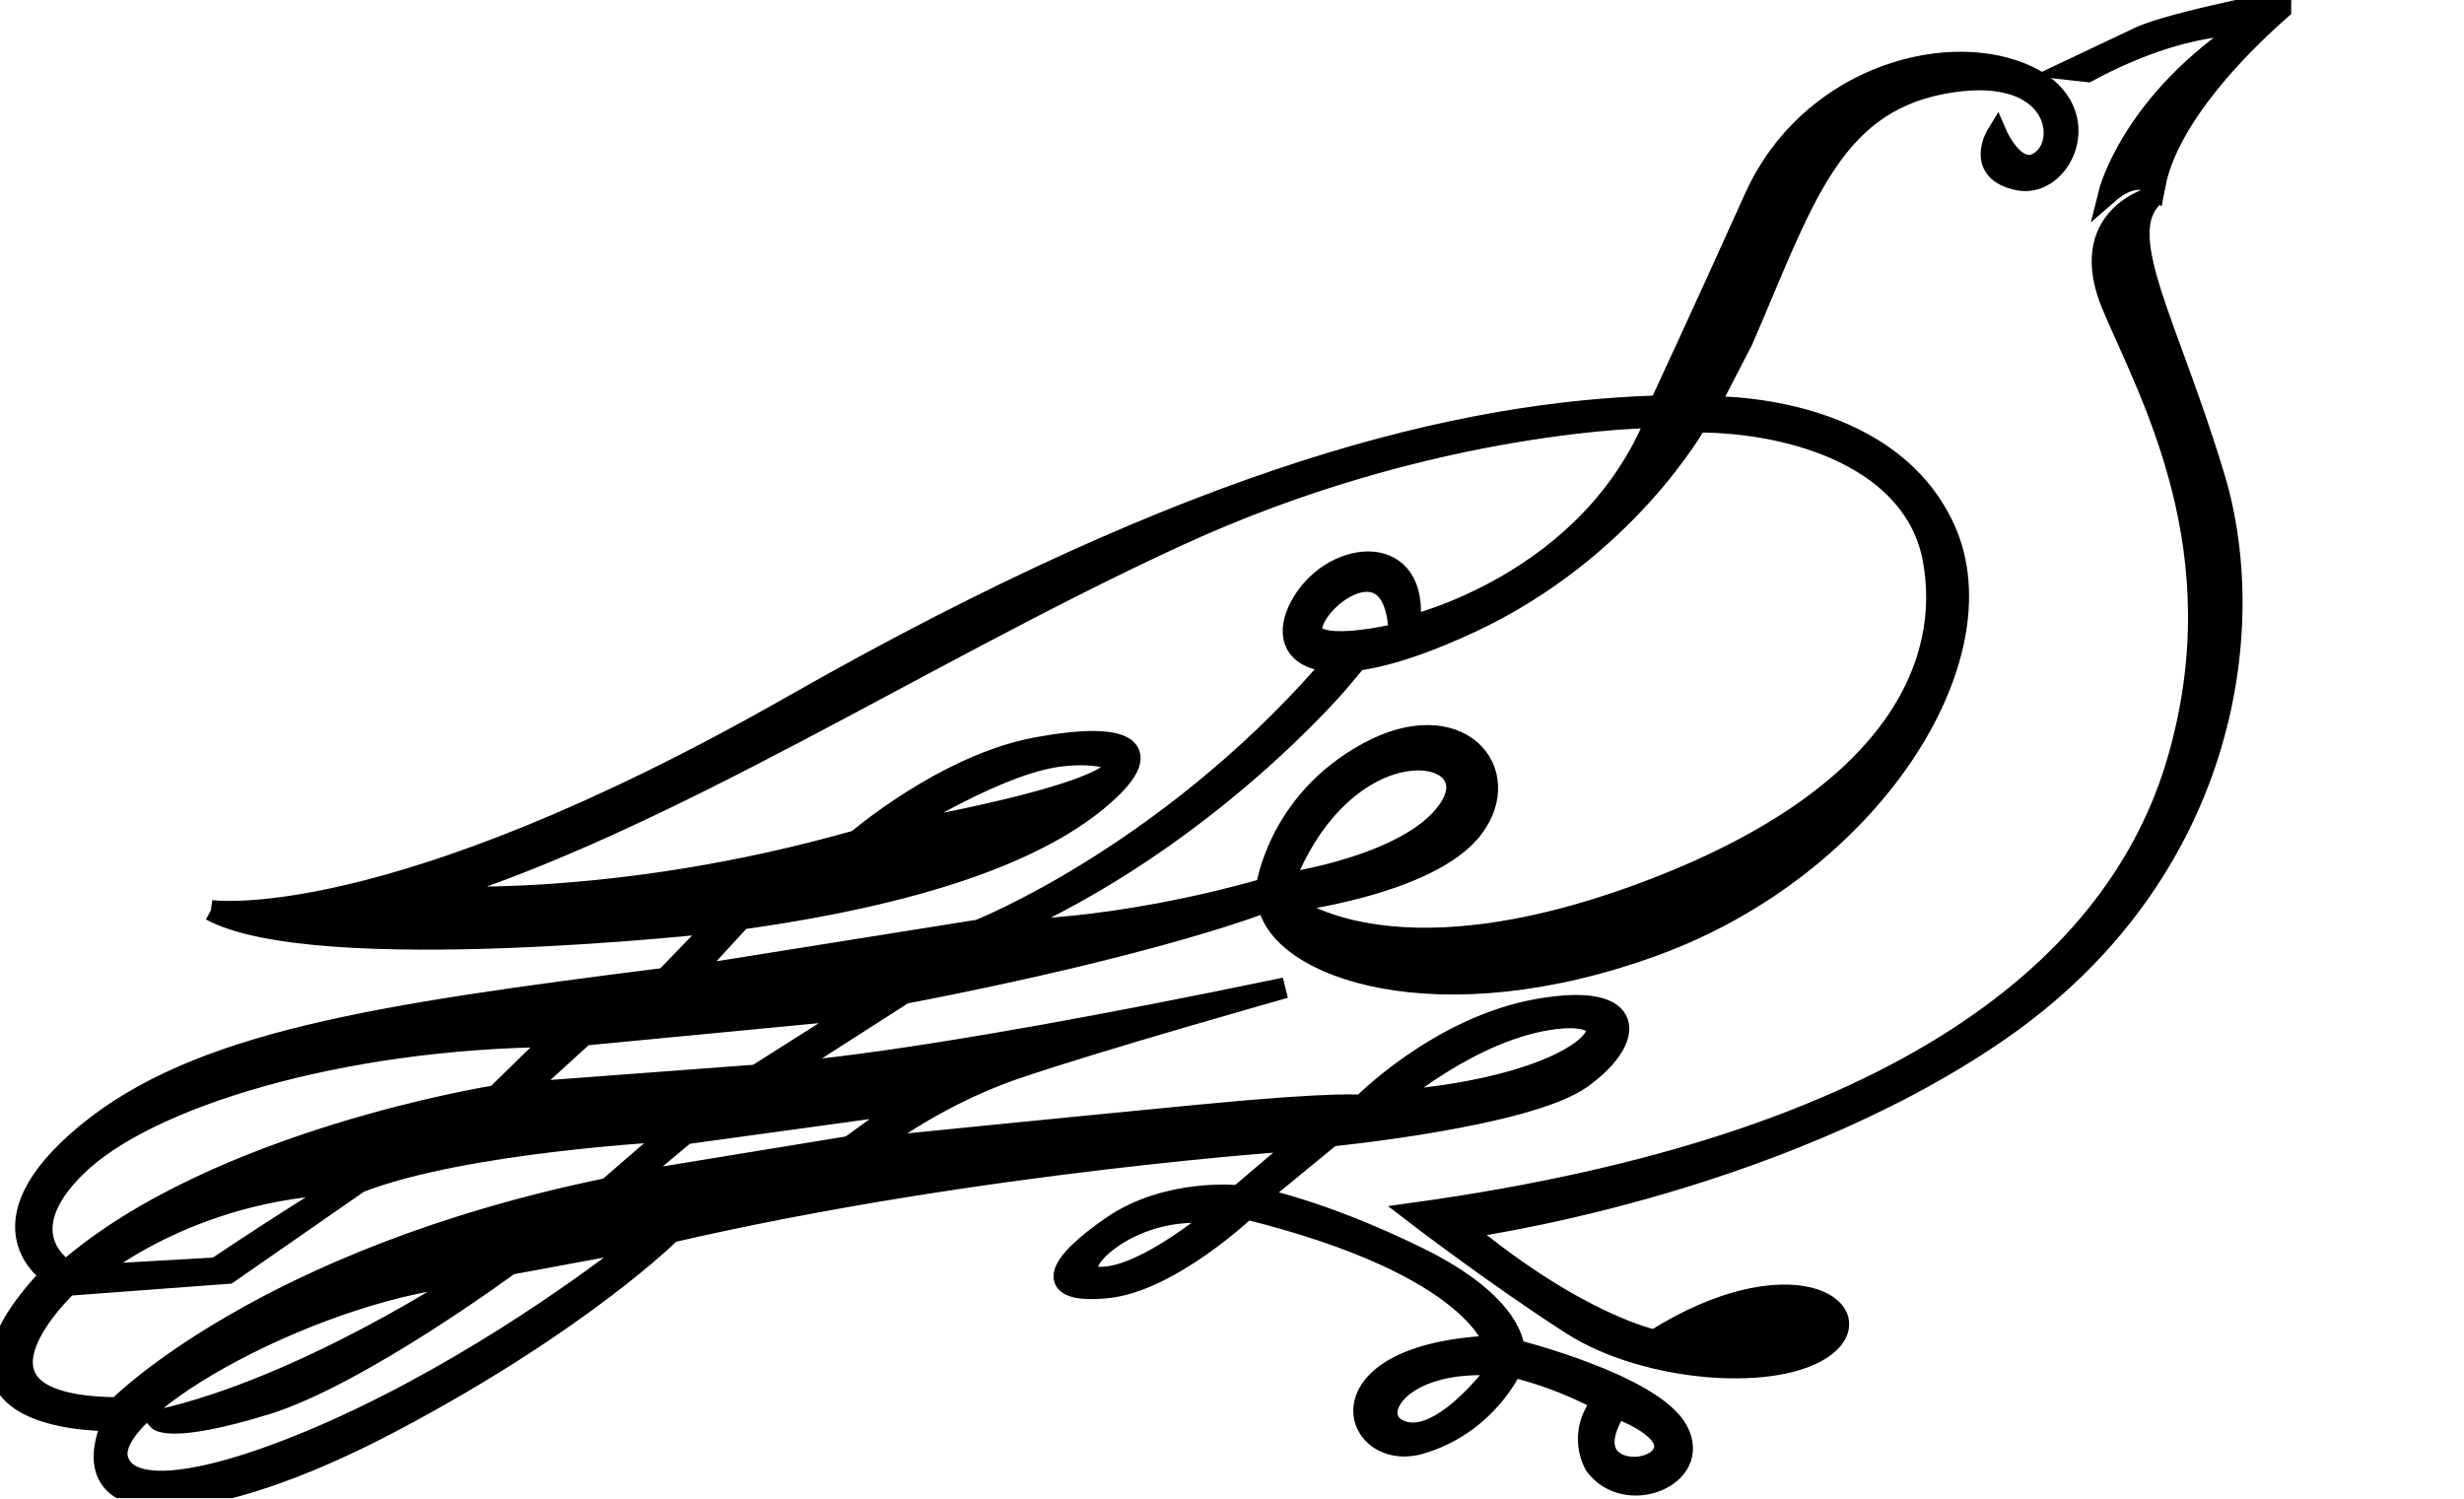
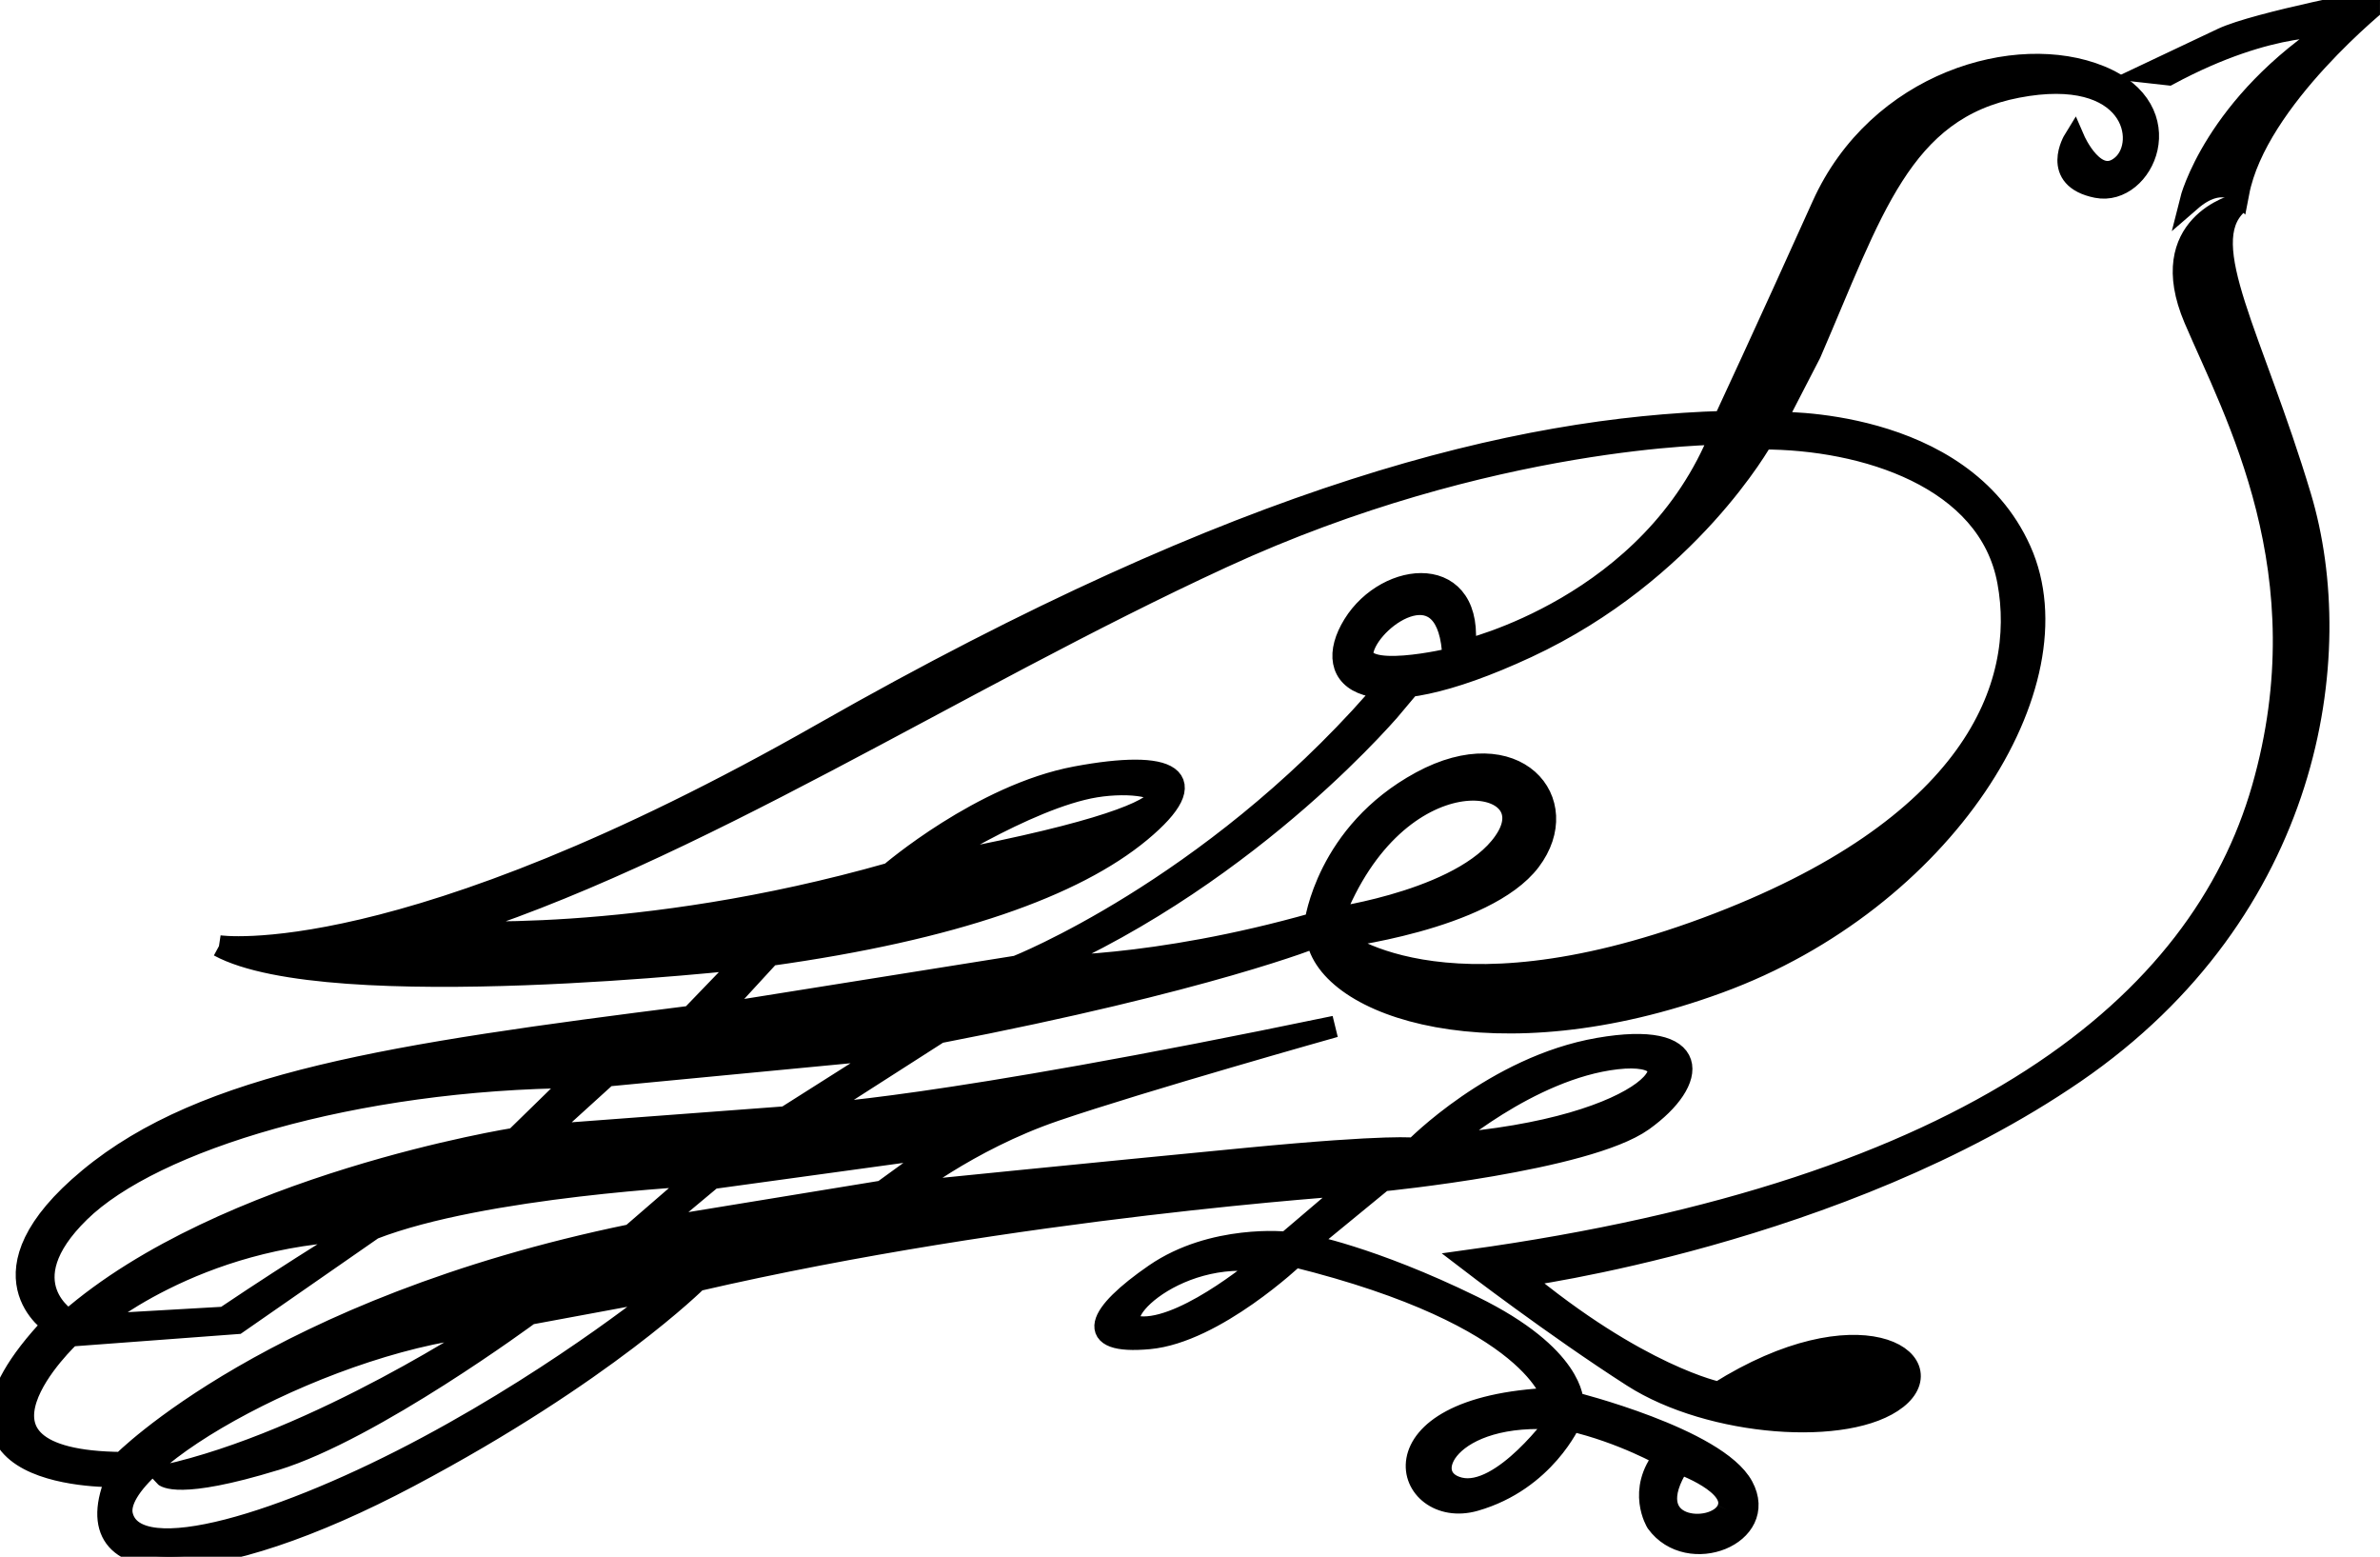
- <svg xmlns="http://www.w3.org/2000/svg" version="1.1" id="svg2" xml:space="preserve" width="63.133" height="38.387" viewBox="0 0 63.133 38.387">
+ <svg xmlns="http://www.w3.org/2000/svg" version="1.1" id="svg2" xml:space="preserve" width="58.706" height="38.388" viewBox="0 0 58.706 38.388">
  <defs id="defs6">
    <clipPath clipPathUnits="userSpaceOnUse" id="clipPath24">
      <path d="M 0,0 H 44.029 V 28.791 H 0 Z" id="path22" />
    </clipPath>
  </defs>
-   <g id="g10" transform="matrix(1.333333,0,0,-1.333333,0,38.38667)">
+   <g id="g10" transform="matrix(1.333333,0,0,-1.333333,0,38.38768)">
    <g id="g12" transform="translate(72,-43.21)">
      <g id="g14" transform="translate(-72,43.21)">
        <g id="g16">
          <g id="g18">
            <g id="g20" clip-path="url(#clipPath24)">
              <path d="m 39.784,27.448 c 0,0 0.702,0.333 1.331,0.629 0.629,0.296 2.96,0.739 2.96,0.739 0,0 -2.33,-1.849 -2.663,-3.588 0,0 -0.333,0.333 -0.888,-0.148 0,0 0.443,1.777 2.701,3.219 0,0 -1.184,0.147 -3.108,-0.888 z" style="fill:#000000;fill-opacity:1;fill-rule:nonzero;stroke:#000000;stroke-width:0.399;stroke-linecap:butt;stroke-linejoin:miter;stroke-miterlimit:10;stroke-dasharray:none;stroke-opacity:1" id="path26" />
              <path d="m 24.656,11.808 c 0,0 2.581,0.356 3.236,1.514 0.652,1.156 -2.047,1.572 -3.236,-1.514 m 0.565,4.985 c -0.178,-0.624 1.662,-0.178 1.662,-0.178 -0.059,1.75 -1.484,0.801 -1.662,0.178 M 8.19,11.571 c 0,0 3.59,-0.267 8.278,1.068 0,0 1.692,1.455 3.442,1.781 1.75,0.327 2.402,0 1.186,-1.009 -1.216,-1.009 -3.441,-1.809 -6.854,-2.285 l -1.009,-1.097 5.578,0.89 c 0,0 3.531,1.393 6.647,4.925 L 25.814,15.784 c 0,0 -2.58,-3.116 -6.587,-4.866 0,0 2.078,-0.06 5.104,0.8 0,0 0.208,1.662 1.958,2.611 1.751,0.949 2.848,-0.357 2.018,-1.454 -0.83,-1.098 -3.591,-1.425 -3.591,-1.425 0,0 1.899,-1.661 6.854,0.178 4.955,1.84 5.935,4.481 5.578,6.409 -0.355,1.929 -2.67,2.641 -4.539,2.641 0,0 -1.365,-2.463 -4.362,-3.858 -2.997,-1.394 -3.828,-0.593 -3.205,0.416 0.624,1.009 2.256,1.157 2.047,-0.475 0,0 3.473,0.801 4.748,4.005 0,0 -4.273,0 -9.228,-2.284 C 17.655,16.199 12.818,12.995 8.19,11.571 m 12.077,2.671 c -1.277,-0.208 -3.235,-1.484 -3.235,-1.484 6.054,1.097 4.511,1.691 3.235,1.484 M 5.088,1.794 C 3.278,1.239 3.039,1.499 3.039,1.499 5.881,2.126 9.112,4.286 9.112,4.286 6.195,4.083 2.004,1.776 2.262,0.76 2.521,-0.255 5.328,0.649 7.912,2.034 c 2.585,1.384 4.468,2.935 4.468,2.935 L 9.795,4.49 c 0,0 -2.899,-2.143 -4.707,-2.697 m 6.959,4.266 4.283,0.701 1.144,0.83 -4.301,-0.591 z M 1.3,4.087 c 0,0 -2.49,-2.32 0.962,-2.348 0,0 2.8,2.856 9.419,4.215 l 1.274,1.102 c 0,0 -4.017,-0.197 -6.054,-0.99 L 4.383,4.317 Z M 6.675,6.039 C 3.591,5.955 1.696,4.285 1.696,4.285 L 4.157,4.426 C 5.582,5.384 6.675,6.039 6.675,6.039 M 10.013,7.793 14.538,8.132 16.547,9.405 11.228,8.896 Z M 1.47,6.378 C 0.111,5.049 1.272,4.37 1.272,4.37 4.157,6.888 9.532,7.736 9.532,7.736 l 1.16,1.132 C 6.562,8.84 2.827,7.708 1.47,6.378 M 34.382,3.678 C 33.373,3.821 32.079,2.917 32.079,2.917 c 2.889,-0.532 3.313,0.62 2.303,0.761 M 31.956,0.864 C 32.186,1.341 31.071,1.73 31.071,1.73 30.255,0.473 31.727,0.384 31.956,0.864 M 26.999,1.27 C 27.795,1.075 28.839,2.545 28.839,2.545 26.784,2.723 26.202,1.464 26.999,1.27 m -5.845,2.975 c 0.868,0 2.266,1.204 2.266,1.204 -1.735,0.302 -3.133,-1.204 -2.266,-1.204 m 8.754,4.969 C 28.282,9.029 26.691,7.624 26.691,7.624 c 3.957,0.296 4.844,1.775 3.217,1.59 M 41.374,25.006 c 0,0 -1.515,-0.37 -0.777,-2.108 0.74,-1.738 2.404,-4.696 1.258,-8.69 -1.147,-3.994 -5.326,-7.435 -14.683,-8.729 0,0 1.591,-1.221 3.033,-2.145 1.442,-0.925 3.994,-1.109 4.882,-0.408 0.889,0.703 -0.703,1.739 -3.292,0.111 0,0 -1.479,0.297 -3.697,2.146 0,0 5.916,0.777 10.282,3.772 4.363,2.995 5.067,7.693 4.179,10.652 -0.887,2.959 -1.96,4.659 -1.184,5.399 M 4.051,11.295 c 0,0 3.366,-0.514 11.18,3.936 7.817,4.448 12.835,5.646 16.659,5.761 0,0 0.798,1.712 1.825,3.994 1.028,2.283 3.593,3.024 5.133,2.396 1.542,-0.627 0.799,-2.224 -0.056,-2.053 -0.856,0.171 -0.42,0.878 -0.42,0.878 0,0 0.394,-0.91 0.891,-0.475 0.496,0.434 0.206,1.861 -1.945,1.448 -2.151,-0.414 -2.688,-2.296 -3.826,-4.923 L 32.83,20.975 c 0,0 3.44,0.111 4.55,-2.367 1.108,-2.479 -1.443,-6.473 -5.586,-7.988 -4.142,-1.517 -7.249,-0.445 -7.435,0.85 0,0 -1.996,-0.813 -6.989,-1.775 L 15.003,8.179 c 0,0 2.22,0.073 9.691,1.627 0,0 -3.551,-0.999 -5.177,-1.554 C 17.889,7.697 16.703,6.735 16.703,6.735 c 0,0 3.664,0.37 6.362,0.629 2.701,0.26 3.108,0.185 3.108,0.185 0,0 1.479,1.516 3.402,1.85 C 31.5,9.733 31.425,8.807 30.39,8.067 29.353,7.328 25.581,6.957 25.581,6.957 L 24.139,5.774 c 0,0 1.221,-0.222 3.107,-1.146 1.887,-0.924 1.85,-1.775 1.85,-1.775 0,0 2.662,-0.666 3.143,-1.553 0.482,-0.888 -0.998,-1.479 -1.59,-0.665 0,0 -0.37,0.592 0.148,1.221 0,0 -0.777,0.443 -1.738,0.665 0,0 -0.481,-1.109 -1.775,-1.479 -1.296,-0.37 -2.035,1.738 1.442,1.886 0,0 -0.296,1.517 -4.772,2.626 0,0 -1.479,-1.405 -2.699,-1.516 -1.221,-0.111 -0.962,0.444 0.111,1.184 1.073,0.739 2.44,0.592 2.44,0.592 L 25.063,6.884 c 0,0 -6.25,-0.407 -12.167,-1.775 0,0 -1.701,-1.701 -5.326,-3.623 -3.625,-1.924 -6.287,-2.035 -5.399,0 0,0 -3.959,-0.111 -1.184,2.811 0,0 -1.479,0.924 0.665,2.699 2.145,1.777 5.584,2.294 11.133,2.996 l 1.036,1.074 c 0,0 -7.739,-0.871 -9.769,0.23" style="fill:#000000;fill-opacity:1;fill-rule:nonzero;stroke:#000000;stroke-width:0.399;stroke-linecap:butt;stroke-linejoin:miter;stroke-miterlimit:10;stroke-dasharray:none;stroke-opacity:1" id="path28" />
            </g>
          </g>
        </g>
      </g>
    </g>
  </g>
</svg>
